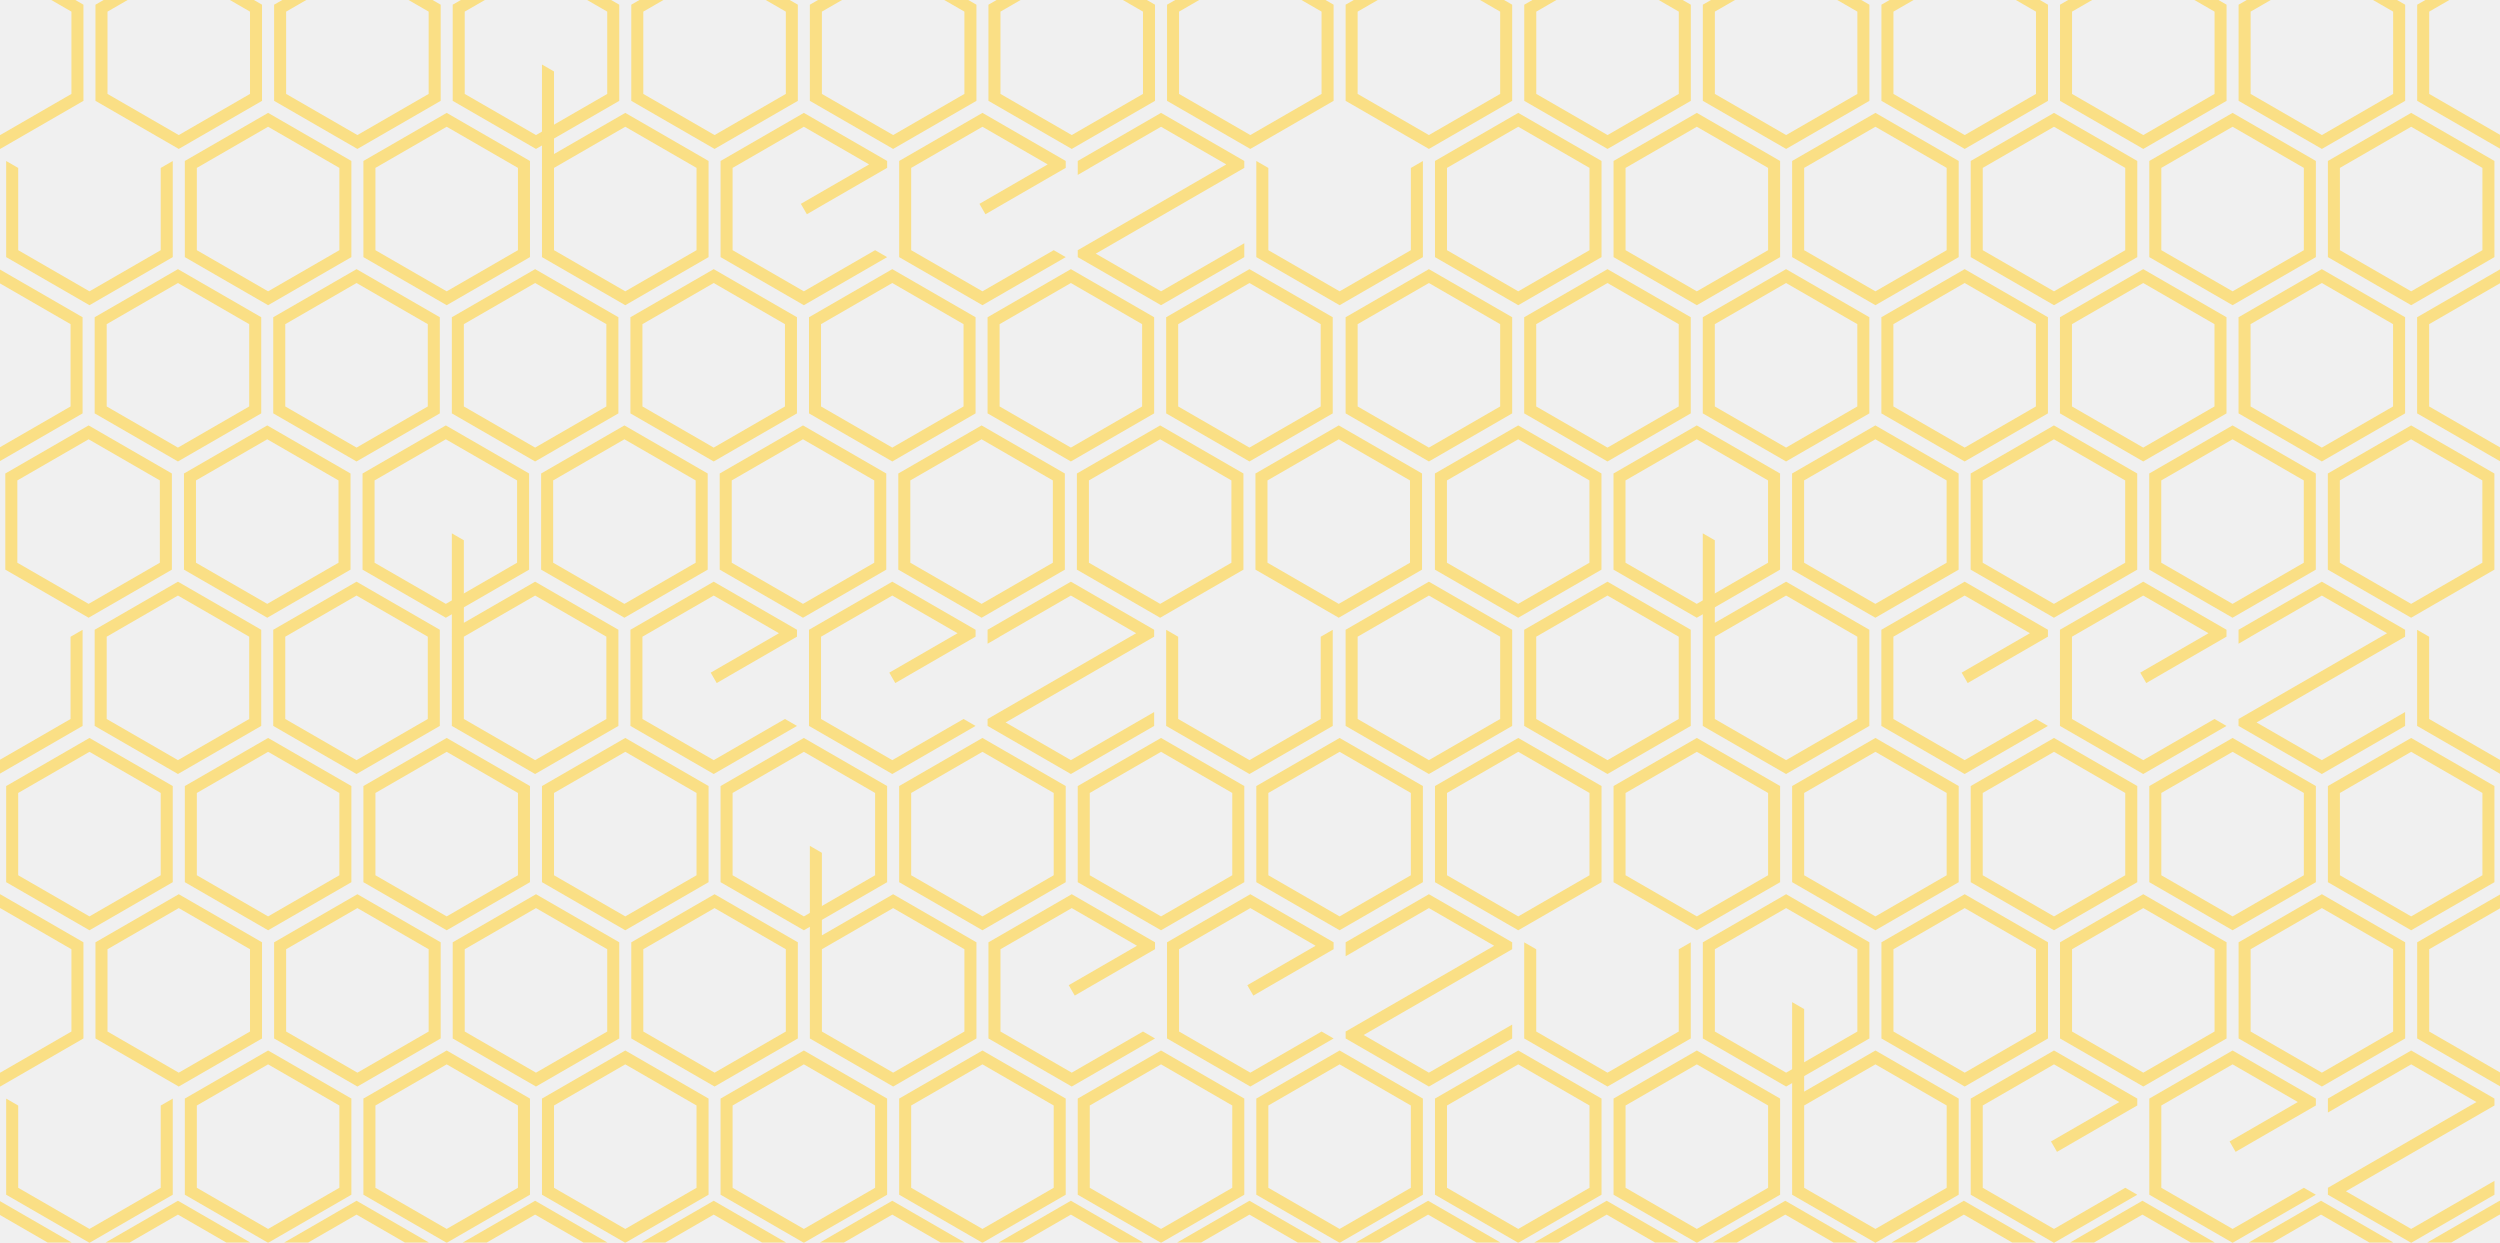
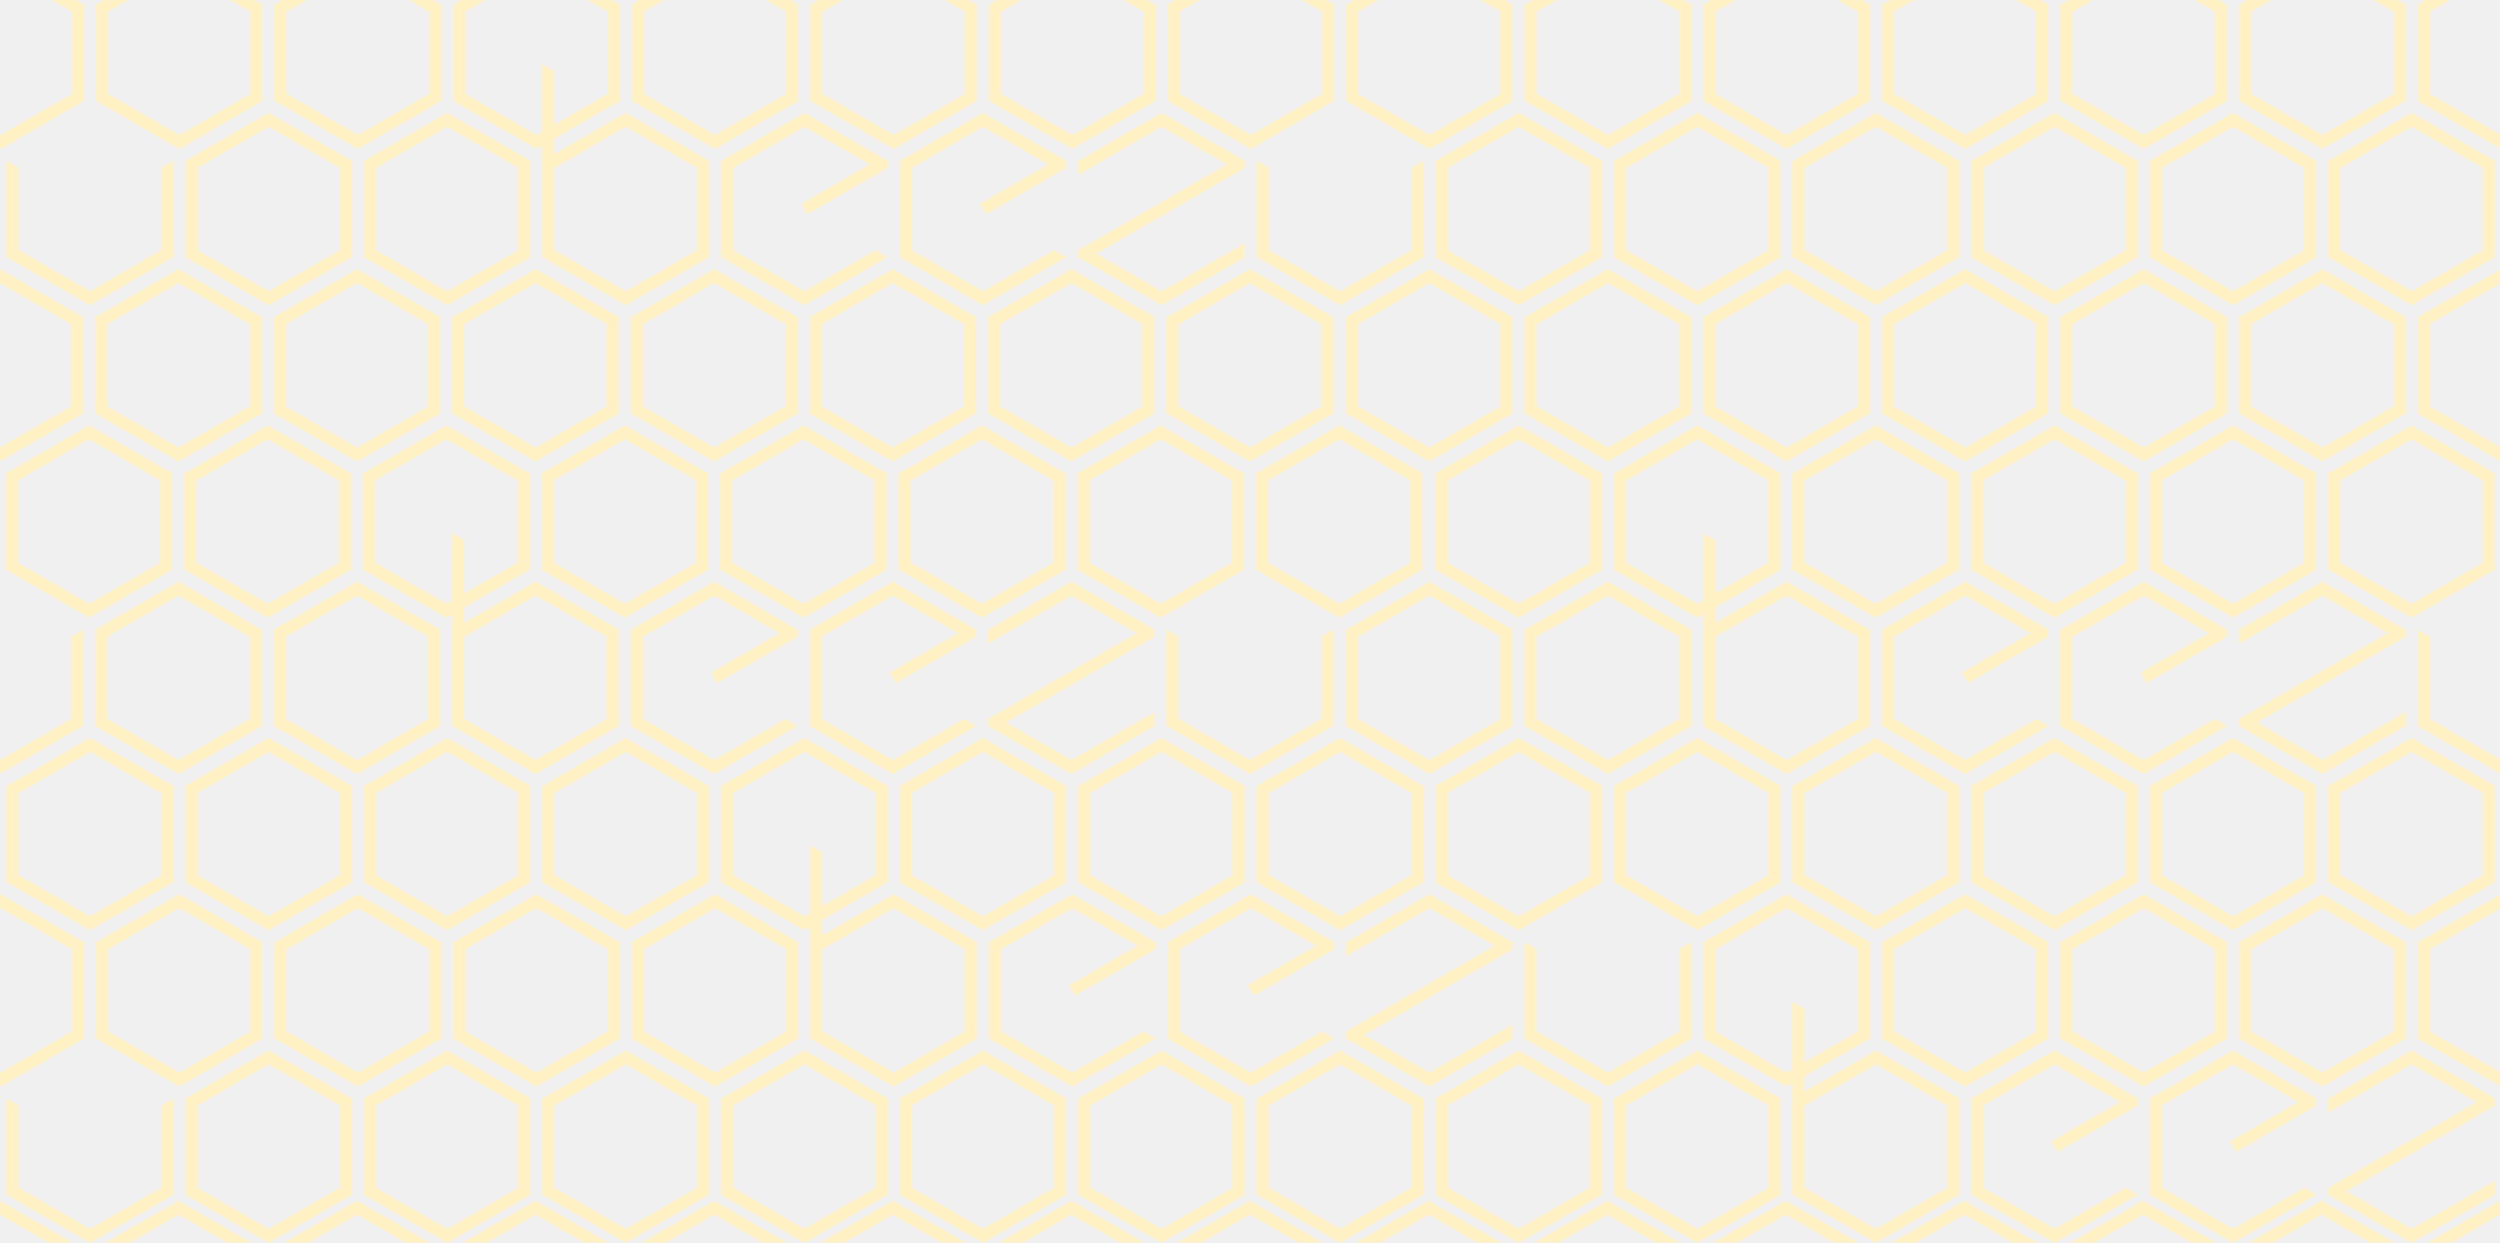
<svg xmlns="http://www.w3.org/2000/svg" width="1177" height="585" viewBox="0 0 1177 585" fill="none">
  <g clip-path="url(#clip0_542_8150)">
-     <path d="M708.724 589.58V631.587L672.345 652.59L635.966 631.587V589.58L672.345 568.576L708.724 589.58Z" stroke="#FADF85" stroke-width="5.659" />
-     <path d="M792.801 589.58V631.587L756.422 652.59L720.043 631.587V589.58L756.422 568.576L792.801 589.58Z" stroke="#FADF85" stroke-width="5.659" />
-     <path d="M876.878 589.58V631.587L840.499 652.59L804.12 631.587V589.58L840.499 568.576L876.878 589.58Z" stroke="#FADF85" stroke-width="5.659" />
-     <path d="M960.954 589.58V631.587L924.576 652.59L888.197 631.587V589.58L924.576 568.576L960.954 589.58Z" stroke="#FADF85" stroke-width="5.659" />
-     <path d="M1045.03 589.58V631.587L1008.65 652.59L972.274 631.587V589.58L1008.65 568.576L1045.03 589.58Z" stroke="#FADF85" stroke-width="5.659" />
-     <path d="M1129.11 589.58V631.587L1092.73 652.59L1056.35 631.587V589.58L1092.73 568.576L1129.11 589.58Z" stroke="#FADF85" stroke-width="5.659" />
-     <path d="M1213.19 589.58V631.587L1176.81 652.59L1140.43 631.587V589.58L1176.81 568.576L1213.19 589.58Z" stroke="#FADF85" stroke-width="5.659" />
-     <path d="M120.156 589.58V631.587L83.777 652.59L47.398 631.587V589.58L83.777 568.576L120.156 589.58Z" stroke="#FADF85" stroke-width="5.659" />
-     <path d="M204.233 589.58V631.587L167.854 652.59L131.475 631.587V589.58L167.854 568.576L204.233 589.58Z" stroke="#FADF85" stroke-width="5.659" />
-     <path d="M288.31 589.58V631.587L251.931 652.59L215.552 631.587V589.58L251.931 568.576L288.31 589.58Z" stroke="#FADF85" stroke-width="5.659" />
-     <path d="M372.387 589.58V631.587L336.008 652.59L299.629 631.587V589.58L336.008 568.576L372.387 589.58Z" stroke="#FADF85" stroke-width="5.659" />
-     <path d="M456.464 589.58V631.587L420.085 652.59L383.706 631.587V589.58L420.085 568.576L456.464 589.58Z" stroke="#FADF85" stroke-width="5.659" />
-     <path d="M540.541 589.58V631.587L504.162 652.59L467.783 631.587V589.58L504.162 568.576L540.541 589.58Z" stroke="#FADF85" stroke-width="5.659" />
-     <path d="M624.618 589.58V631.587L588.239 652.59L551.86 631.587V589.58L588.239 568.576L624.618 589.58Z" stroke="#FADF85" stroke-width="5.659" />
-     <path d="M36.05 589.58V631.587L-0.329 652.59L-36.708 631.587V589.58L-0.329 568.576L36.05 589.58Z" stroke="#FADF85" stroke-width="5.659" />
-     <path d="M751.168 371.696V413.703L714.79 434.707L678.411 413.703V371.696L714.79 350.693L751.168 371.696Z" stroke="#FADF85" stroke-width="5.659" />
-     <path d="M835.245 371.696V413.703L798.866 434.707L762.488 413.703V371.696L798.866 350.693L835.245 371.696Z" stroke="#FADF85" stroke-width="5.659" />
-     <path d="M919.322 371.696V413.703L882.943 434.707L846.565 413.703V371.696L882.943 350.693L919.322 371.696Z" stroke="#FADF85" stroke-width="5.659" />
-     <path d="M1003.4 371.696V413.703L967.02 434.707L930.641 413.703V371.696L967.02 350.693L1003.4 371.696Z" stroke="#FADF85" stroke-width="5.659" />
-     <path d="M1087.48 371.696V413.703L1051.1 434.707L1014.72 413.703V371.696L1051.1 350.693L1087.48 371.696Z" stroke="#FADF85" stroke-width="5.659" />
-     <path d="M1171.55 371.696V413.703L1135.17 434.707L1098.8 413.703V371.696L1135.17 350.693L1171.55 371.696Z" stroke="#FADF85" stroke-width="5.659" />
-     <path d="M877.285 445.267V487.274L840.906 508.278L804.528 487.274V445.267L840.906 424.263L877.285 445.267Z" stroke="#FADF85" stroke-width="5.659" />
-     <path d="M961.362 445.267V487.274L924.984 508.278L888.605 487.274V445.267L924.984 424.263L961.362 445.267Z" stroke="#FADF85" stroke-width="5.659" />
-     <path d="M1045.44 445.267V487.274L1009.06 508.278L972.682 487.274V445.267L1009.06 424.263L1045.44 445.267Z" stroke="#FADF85" stroke-width="5.659" />
-     <path d="M1129.52 445.267V487.274L1093.14 508.278L1056.76 487.274V445.267L1093.14 424.263L1129.52 445.267Z" stroke="#FADF85" stroke-width="5.659" />
-     <path d="M1213.59 445.267V487.274L1177.21 508.278L1140.84 487.274V445.267L1177.21 424.263L1213.59 445.267Z" stroke="#FADF85" stroke-width="5.659" />
-     <path d="M751.168 518.838V560.845L714.79 581.849L678.411 560.845V518.838L714.79 497.834L751.168 518.838Z" stroke="#FADF85" stroke-width="5.659" />
-     <path d="M835.245 518.838V560.845L798.866 581.849L762.488 560.845V518.838L798.866 497.834L835.245 518.838Z" stroke="#FADF85" stroke-width="5.659" />
-     <path fill-rule="evenodd" clip-rule="evenodd" d="M849.394 475.073V513.939L882.946 494.568L922.155 517.205V562.48L882.946 585.117L843.737 562.48L843.734 471.804L849.394 475.073ZM849.397 520.471V559.211L882.946 578.579L916.496 559.211V520.471L882.946 501.103L849.397 520.471Z" fill="#FADF85" />
-     <path d="M1006.23 517.205V520.452L974.125 538.991L974.131 539.002L968.438 542.293L965.609 537.391L997.743 518.835L967.023 501.103L933.474 520.471V559.211L967.023 578.579L1000.57 559.211L1006.23 562.48L967.023 585.117L927.814 562.48V517.205L967.023 494.568L1006.23 517.205Z" fill="#FADF85" />
-     <path d="M1090.31 517.205V520.452L1058.2 538.991L1058.21 539.002L1052.52 542.293L1049.69 537.391L1081.82 518.835L1051.1 501.103L1017.55 520.471V559.211L1051.1 578.579L1084.65 559.211L1090.31 562.48L1051.1 585.117L1011.89 562.48V517.205L1051.1 494.568L1090.31 517.205Z" fill="#FADF85" />
-     <path d="M1174.39 517.205V520.466L1104.45 560.844L1135.18 578.579L1174.39 555.942V562.48L1135.18 585.117L1095.97 562.48V559.216L1148.57 528.847L1148.57 528.839L1165.9 518.835L1135.18 501.103L1101.63 520.471V520.513L1095.97 523.779V517.205L1135.18 494.568L1174.39 517.205Z" fill="#FADF85" />
-     <path d="M162.601 371.696V413.703L126.222 434.707L89.843 413.703V371.696L126.222 350.693L162.601 371.696Z" stroke="#FADF85" stroke-width="5.659" />
-     <path d="M246.677 371.696V413.703L210.299 434.707L173.92 413.703V371.696L210.299 350.693L246.677 371.696Z" stroke="#FADF85" stroke-width="5.659" />
-     <path d="M330.755 371.696V413.703L294.376 434.707L257.997 413.703V371.696L294.376 350.693L330.755 371.696Z" stroke="#FADF85" stroke-width="5.659" />
-     <path d="M414.831 371.696V413.703L378.453 434.707L342.074 413.703V371.696L378.453 350.693L414.831 371.696Z" stroke="#FADF85" stroke-width="5.659" />
-     <path d="M498.908 371.696V413.703L462.53 434.707L426.151 413.703V371.696L462.53 350.693L498.908 371.696Z" stroke="#FADF85" stroke-width="5.659" />
-     <path d="M582.985 371.696V413.703L546.606 434.707L510.228 413.703V371.696L546.606 350.693L582.985 371.696Z" stroke="#FADF85" stroke-width="5.659" />
-     <path d="M667.062 371.696V413.703L630.683 434.707L594.305 413.703V371.696L630.683 350.693L667.062 371.696Z" stroke="#FADF85" stroke-width="5.659" />
-     <path d="M204.641 445.267V487.274L168.262 508.278L131.883 487.274V445.267L168.262 424.263L204.641 445.267Z" stroke="#FADF85" stroke-width="5.659" />
-     <path d="M288.718 445.267V487.274L252.339 508.278L215.96 487.274V445.267L252.339 424.263L288.718 445.267Z" stroke="#FADF85" stroke-width="5.659" />
-     <path d="M372.795 445.267V487.274L336.416 508.278L300.037 487.274V445.267L336.416 424.263L372.795 445.267Z" stroke="#FADF85" stroke-width="5.659" />
-     <path fill-rule="evenodd" clip-rule="evenodd" d="M386.943 401.502V440.368L420.495 420.997L459.704 443.634V488.909L420.495 511.546L381.286 488.909L381.284 398.233L386.943 401.502ZM386.946 446.9V485.64L420.495 505.008L454.045 485.64V446.9L420.495 427.532L386.946 446.9Z" fill="#FADF85" />
-     <path d="M543.782 443.634V446.881L511.674 465.42L511.68 465.431L505.987 468.722L503.158 463.82L535.293 445.264L504.573 427.532L471.023 446.9V485.64L504.573 505.008L538.119 485.64L543.782 488.909L504.573 511.546L465.364 488.909V443.634L504.573 420.997L543.782 443.634Z" fill="#FADF85" />
-     <path d="M627.859 443.634V446.881L595.751 465.42L595.757 465.431L590.065 468.722L587.235 463.82L619.37 445.264L588.65 427.532L555.1 446.9V485.64L588.65 505.008L622.197 485.64L627.859 488.909L588.65 511.546L549.441 488.909V443.634L588.65 420.997L627.859 443.634Z" fill="#FADF85" />
-     <path d="M711.936 443.634V446.895L642.004 487.273L672.727 505.008L711.936 482.371V488.909L672.727 511.546L633.518 488.909V485.645L686.121 455.276L686.115 455.268L703.447 445.264L672.727 427.532L639.177 446.9V446.942L633.518 450.208V443.634L672.727 420.997L711.936 443.634Z" fill="#FADF85" />
-     <path d="M796.013 488.909L756.804 511.546L717.595 488.909V443.653L723.255 446.922V485.64L756.804 505.008L790.354 485.64V446.917L796.013 443.648V488.909Z" fill="#FADF85" />
-     <path d="M162.601 518.838V560.845L126.222 581.849L89.843 560.845V518.838L126.222 497.834L162.601 518.838Z" stroke="#FADF85" stroke-width="5.659" />
-     <path d="M246.677 518.838V560.845L210.299 581.849L173.92 560.845V518.838L210.299 497.834L246.677 518.838Z" stroke="#FADF85" stroke-width="5.659" />
-     <path d="M330.755 518.838V560.845L294.376 581.849L257.997 560.845V518.838L294.376 497.834L330.755 518.838Z" stroke="#FADF85" stroke-width="5.659" />
-     <path d="M414.832 518.838V560.845L378.453 581.849L342.074 560.845V518.838L378.453 497.834L414.832 518.838Z" stroke="#FADF85" stroke-width="5.659" />
-     <path d="M498.908 518.838V560.845L462.53 581.849L426.151 560.845V518.838L462.53 497.834L498.908 518.838Z" stroke="#FADF85" stroke-width="5.659" />
-     <path d="M582.985 518.838V560.845L546.606 581.849L510.228 560.845V518.838L546.606 497.834L582.985 518.838Z" stroke="#FADF85" stroke-width="5.659" />
-     <path d="M667.062 518.838V560.845L630.683 581.849L594.305 560.845V518.838L630.683 497.834L667.062 518.838Z" stroke="#FADF85" stroke-width="5.659" />
-     <path d="M78.494 371.696V413.703L42.115 434.707L5.737 413.703V371.696L42.115 350.693L78.494 371.696Z" stroke="#FADF85" stroke-width="5.659" />
-     <path d="M36.458 445.267V487.274L0.079 508.278L-36.3 487.274V445.267L0.079 424.263L36.458 445.267Z" stroke="#FADF85" stroke-width="5.659" />
-     <path d="M120.535 445.267V487.274L84.156 508.278L47.777 487.274V445.267L84.156 424.263L120.535 445.267Z" stroke="#FADF85" stroke-width="5.659" />
-     <path d="M81.328 562.48L42.119 585.117L2.91 562.48V517.224L8.57 520.493V559.211L42.119 578.579L75.669 559.211V520.488L81.328 517.219V562.48Z" fill="#FADF85" />
-     <path d="M709.102 150.983V192.99L672.723 213.994L636.344 192.99V150.983L672.723 129.98L709.102 150.983Z" stroke="#FADF85" stroke-width="5.659" />
-     <path d="M793.179 150.983V192.99L756.8 213.994L720.421 192.99V150.983L756.8 129.98L793.179 150.983Z" stroke="#FADF85" stroke-width="5.659" />
-     <path d="M877.256 150.983V192.99L840.877 213.994L804.498 192.99V150.983L840.877 129.98L877.256 150.983Z" stroke="#FADF85" stroke-width="5.659" />
-     <path d="M961.333 150.983V192.99L924.954 213.994L888.575 192.99V150.983L924.954 129.98L961.333 150.983Z" stroke="#FADF85" stroke-width="5.659" />
-     <path d="M1045.41 150.983V192.99L1009.03 213.994L972.652 192.99V150.983L1009.03 129.98L1045.41 150.983Z" stroke="#FADF85" stroke-width="5.659" />
-     <path d="M1129.49 150.983V192.99L1093.11 213.994L1056.73 192.99V150.983L1093.11 129.98L1129.49 150.983Z" stroke="#FADF85" stroke-width="5.659" />
-     <path d="M1213.56 150.983V192.99L1177.19 213.994L1140.81 192.99V150.983L1177.19 129.98L1213.56 150.983Z" stroke="#FADF85" stroke-width="5.659" />
-     <path d="M751.142 224.554V266.561L714.763 287.565L678.384 266.561V224.554L714.763 203.551L751.142 224.554Z" stroke="#FADF85" stroke-width="5.659" />
-     <path d="M835.219 224.554V266.561L798.84 287.565L762.461 266.561V224.554L798.84 203.551L835.219 224.554Z" stroke="#FADF85" stroke-width="5.659" />
-     <path d="M919.296 224.554V266.561L882.917 287.565L846.538 266.561V224.554L882.917 203.551L919.296 224.554Z" stroke="#FADF85" stroke-width="5.659" />
-     <path d="M1003.37 224.554V266.561L966.994 287.565L930.615 266.561V224.554L966.994 203.551L1003.37 224.554Z" stroke="#FADF85" stroke-width="5.659" />
-     <path d="M1087.45 224.554V266.561L1051.07 287.565L1014.69 266.561V224.554L1051.07 203.551L1087.45 224.554Z" stroke="#FADF85" stroke-width="5.659" />
-     <path d="M1171.53 224.554V266.561L1135.15 287.565L1098.77 266.561V224.554L1135.15 203.551L1171.53 224.554Z" stroke="#FADF85" stroke-width="5.659" />
-     <path d="M709.102 298.125V340.132L672.723 361.136L636.344 340.132V298.125L672.723 277.122L709.102 298.125Z" stroke="#FADF85" stroke-width="5.659" />
-     <path d="M793.179 298.125V340.132L756.8 361.136L720.421 340.132V298.125L756.8 277.122L793.179 298.125Z" stroke="#FADF85" stroke-width="5.659" />
-     <path fill-rule="evenodd" clip-rule="evenodd" d="M807.328 254.36V293.226L840.88 273.855L880.089 296.492V341.767L840.88 364.404L801.671 341.767L801.668 251.091L807.328 254.36ZM807.33 299.758V338.498L840.88 357.866L874.43 338.498V299.758L840.88 280.39L807.33 299.758Z" fill="#FADF85" />
-     <path d="M964.166 296.492V299.739L932.059 318.278L932.064 318.289L926.372 321.58L923.542 316.678L955.677 298.123L924.957 280.39L891.407 299.758V338.498L924.957 357.866L958.504 338.498L964.166 341.767L924.957 364.404L885.748 341.767V296.492L924.957 273.855L964.166 296.492Z" fill="#FADF85" />
-     <path d="M1048.24 296.492V299.739L1016.14 318.278L1016.14 318.289L1010.45 321.58L1007.62 316.678L1039.75 298.123L1009.03 280.39L975.485 299.758V338.498L1009.03 357.866L1042.58 338.498L1048.24 341.767L1009.03 364.404L969.825 341.767V296.492L1009.03 273.855L1048.24 296.492Z" fill="#FADF85" />
-     <path d="M1132.32 296.492V299.753L1062.39 340.131L1093.11 357.866L1132.32 335.229V341.767L1093.11 364.404L1053.9 341.767V338.503L1106.51 308.134L1106.5 308.126L1123.83 298.123L1093.11 280.39L1059.56 299.758V299.8L1053.9 303.066V296.492L1093.11 273.855L1132.32 296.492Z" fill="#FADF85" />
-     <path d="M1216.4 341.767L1177.19 364.404L1137.98 341.767V296.511L1143.64 299.781V338.498L1177.19 357.866L1210.74 338.498V299.775L1216.4 296.506V341.767Z" fill="#FADF85" />
-     <path d="M120.156 150.983V192.99L83.777 213.994L47.398 192.99V150.983L83.777 129.98L120.156 150.983Z" stroke="#FADF85" stroke-width="5.659" />
-     <path d="M204.233 150.983V192.99L167.854 213.994L131.475 192.99V150.983L167.854 129.98L204.233 150.983Z" stroke="#FADF85" stroke-width="5.659" />
-     <path d="M288.31 150.983V192.99L251.931 213.994L215.552 192.99V150.983L251.931 129.98L288.31 150.983Z" stroke="#FADF85" stroke-width="5.659" />
-     <path d="M372.387 150.983V192.99L336.008 213.994L299.629 192.99V150.983L336.008 129.98L372.387 150.983Z" stroke="#FADF85" stroke-width="5.659" />
-     <path d="M456.464 150.983V192.99L420.085 213.994L383.706 192.99V150.983L420.085 129.98L456.464 150.983Z" stroke="#FADF85" stroke-width="5.659" />
-     <path d="M540.541 150.983V192.99L504.162 213.994L467.783 192.99V150.983L504.162 129.98L540.541 150.983Z" stroke="#FADF85" stroke-width="5.659" />
-     <path d="M624.618 150.983V192.99L588.239 213.994L551.86 192.99V150.983L588.239 129.98L624.618 150.983Z" stroke="#FADF85" stroke-width="5.659" />
-     <path d="M162.196 224.554V266.561L125.817 287.565L89.438 266.561V224.554L125.817 203.551L162.196 224.554Z" stroke="#FADF85" stroke-width="5.659" />
-     <path d="M246.273 224.554V266.561L209.894 287.565L173.515 266.561V224.554L209.894 203.551L246.273 224.554Z" stroke="#FADF85" stroke-width="5.659" />
-     <path d="M330.35 224.554V266.561L293.971 287.565L257.592 266.561V224.554L293.971 203.551L330.35 224.554Z" stroke="#FADF85" stroke-width="5.659" />
-     <path d="M414.427 224.554V266.561L378.048 287.565L341.669 266.561V224.554L378.048 203.551L414.427 224.554Z" stroke="#FADF85" stroke-width="5.659" />
-     <path d="M498.504 224.554V266.561L462.125 287.565L425.746 266.561V224.554L462.125 203.551L498.504 224.554Z" stroke="#FADF85" stroke-width="5.659" />
-     <path d="M582.581 224.554V266.561L546.202 287.565L509.823 266.561V224.554L546.202 203.551L582.581 224.554Z" stroke="#FADF85" stroke-width="5.659" />
-     <path d="M666.658 224.554V266.561L630.279 287.565L593.9 266.561V224.554L630.279 203.551L666.658 224.554Z" stroke="#FADF85" stroke-width="5.659" />
-     <path d="M120.156 298.125V340.132L83.777 361.136L47.398 340.132V298.125L83.777 277.122L120.156 298.125Z" stroke="#FADF85" stroke-width="5.659" />
-     <path d="M204.233 298.125V340.132L167.854 361.136L131.475 340.132V298.125L167.854 277.122L204.233 298.125Z" stroke="#FADF85" stroke-width="5.659" />
-     <path fill-rule="evenodd" clip-rule="evenodd" d="M218.381 254.36V293.226L251.933 273.855L291.142 296.492V341.767L251.933 364.404L212.725 341.767L212.722 251.091L218.381 254.36ZM218.384 299.758V338.498L251.933 357.866L285.483 338.498V299.758L251.933 280.39L218.384 299.758Z" fill="#FADF85" />
-     <path d="M375.22 296.492V299.739L343.112 318.278L343.118 318.289L337.426 321.58L334.596 316.678L366.731 298.123L336.011 280.39L302.461 299.758V338.498L336.011 357.866L369.558 338.498L375.22 341.767L336.011 364.404L296.802 341.767V296.492L336.011 273.855L375.22 296.492Z" fill="#FADF85" />
-     <path d="M459.297 296.492V299.739L427.19 318.278L427.195 318.289L421.503 321.58L418.673 316.678L450.808 298.123L420.088 280.39L386.538 299.758V338.498L420.088 357.866L453.635 338.498L459.297 341.767L420.088 364.404L380.879 341.767V296.492L420.088 273.855L459.297 296.492Z" fill="#FADF85" />
-     <path d="M543.374 296.492V299.753L473.442 340.131L504.165 357.866L543.374 335.229V341.767L504.165 364.404L464.956 341.767V338.503L517.559 308.134L517.553 308.126L534.885 298.123L504.165 280.39L470.615 299.758V299.8L464.956 303.066V296.492L504.165 273.855L543.374 296.492Z" fill="#FADF85" />
-     <path d="M627.451 341.767L588.242 364.404L549.033 341.767V296.511L554.693 299.781V338.498L588.242 357.866L621.792 338.498V299.775L627.451 296.506V341.767Z" fill="#FADF85" />
-     <path d="M36.05 150.983V192.99L-0.329 213.994L-36.708 192.99V150.983L-0.329 129.98L36.05 150.983Z" stroke="#FADF85" stroke-width="5.659" />
-     <path d="M78.09 224.554V266.561L41.711 287.565L5.332 266.561V224.554L41.711 203.551L78.09 224.554Z" stroke="#FADF85" stroke-width="5.659" />
-     <path d="M38.883 341.767L-0.326 364.404L-39.535 341.767V296.511L-33.875 299.781V338.498L-0.326 357.866L33.224 338.498V299.775L38.883 296.506V341.767Z" fill="#FADF85" />
-     <path d="M793.208 3.841V45.848L756.83 66.852L720.451 45.848V3.841L756.83 -17.162L793.208 3.841Z" stroke="#FADF85" stroke-width="5.659" />
-     <path d="M877.285 3.841V45.848L840.906 66.852L804.528 45.848V3.841L840.906 -17.162L877.285 3.841Z" stroke="#FADF85" stroke-width="5.659" />
-     <path d="M961.362 3.841V45.848L924.984 66.852L888.605 45.848V3.841L924.984 -17.162L961.362 3.841Z" stroke="#FADF85" stroke-width="5.659" />
-     <path d="M1045.44 3.841V45.848L1009.06 66.852L972.682 45.848V3.841L1009.06 -17.162L1045.44 3.841Z" stroke="#FADF85" stroke-width="5.659" />
-     <path d="M1129.52 3.841V45.848L1093.14 66.852L1056.76 45.848V3.841L1093.14 -17.162L1129.52 3.841Z" stroke="#FADF85" stroke-width="5.659" />
-     <path d="M1213.59 3.841V45.848L1177.21 66.852L1140.84 45.848V3.841L1177.21 -17.162L1213.59 3.841Z" stroke="#FADF85" stroke-width="5.659" />
-     <path d="M751.168 77.412V119.419L714.79 140.423L678.411 119.419V77.412L714.79 56.409L751.168 77.412Z" stroke="#FADF85" stroke-width="5.659" />
-     <path d="M835.245 77.412V119.419L798.866 140.423L762.488 119.419V77.412L798.866 56.409L835.245 77.412Z" stroke="#FADF85" stroke-width="5.659" />
-     <path d="M919.322 77.412V119.419L882.943 140.423L846.565 119.419V77.412L882.943 56.409L919.322 77.412Z" stroke="#FADF85" stroke-width="5.659" />
-     <path d="M1003.4 77.412V119.419L967.021 140.423L930.642 119.419V77.412L967.021 56.409L1003.4 77.412Z" stroke="#FADF85" stroke-width="5.659" />
-     <path d="M1087.48 77.412V119.419L1051.1 140.423L1014.72 119.419V77.412L1051.1 56.409L1087.48 77.412Z" stroke="#FADF85" stroke-width="5.659" />
-     <path d="M1171.55 77.412V119.419L1135.17 140.423L1098.8 119.419V77.412L1135.17 56.409L1171.55 77.412Z" stroke="#FADF85" stroke-width="5.659" />
-     <path d="M204.641 3.841V45.848L168.262 66.852L131.883 45.848V3.841L168.262 -17.162L204.641 3.841Z" stroke="#FADF85" stroke-width="5.659" />
-     <path d="M288.718 3.841V45.848L252.339 66.852L215.96 45.848V3.841L252.339 -17.162L288.718 3.841Z" stroke="#FADF85" stroke-width="5.659" />
-     <path d="M372.795 3.841V45.848L336.416 66.852L300.037 45.848V3.841L336.416 -17.162L372.795 3.841Z" stroke="#FADF85" stroke-width="5.659" />
-     <path d="M456.871 3.841V45.848L420.493 66.852L384.114 45.848V3.841L420.493 -17.162L456.871 3.841Z" stroke="#FADF85" stroke-width="5.659" />
-     <path d="M540.948 3.841V45.848L504.57 66.852L468.191 45.848V3.841L504.57 -17.162L540.948 3.841Z" stroke="#FADF85" stroke-width="5.659" />
-     <path d="M625.025 3.841V45.848L588.646 66.852L552.268 45.848V3.841L588.646 -17.162L625.025 3.841Z" stroke="#FADF85" stroke-width="5.659" />
-     <path d="M709.102 3.841V45.848L672.724 66.852L636.345 45.848V3.841L672.724 -17.162L709.102 3.841Z" stroke="#FADF85" stroke-width="5.659" />
-     <path d="M162.601 77.412V119.419L126.222 140.423L89.843 119.419V77.412L126.222 56.409L162.601 77.412Z" stroke="#FADF85" stroke-width="5.659" />
-     <path d="M246.677 77.412V119.419L210.299 140.423L173.92 119.419V77.412L210.299 56.409L246.677 77.412Z" stroke="#FADF85" stroke-width="5.659" />
-     <path fill-rule="evenodd" clip-rule="evenodd" d="M260.826 33.647V72.513L294.378 53.142L333.587 75.779V121.054L294.378 143.691L255.169 121.054L255.167 30.378L260.826 33.647ZM260.829 79.045V117.785L294.378 137.153L327.928 117.785V79.045L294.378 59.677L260.829 79.045Z" fill="#FADF85" />
-     <path d="M417.664 75.779V79.026L385.557 97.565L385.563 97.576L379.87 100.867L377.041 95.965L409.175 77.41L378.456 59.677L344.906 79.046V117.785L378.456 137.153L412.002 117.785L417.664 121.054L378.456 143.691L339.247 121.054V75.779L378.456 53.142L417.664 75.779Z" fill="#FADF85" />
-     <path d="M501.742 75.779V79.026L469.634 97.565L469.64 97.576L463.947 100.867L461.118 95.965L493.253 77.41L462.533 59.677L428.983 79.046V117.785L462.533 137.153L496.08 117.785L501.742 121.054L462.533 143.691L423.324 121.054V75.779L462.533 53.142L501.742 75.779Z" fill="#FADF85" />
-     <path d="M585.819 75.779V79.04L515.887 119.418L546.61 137.153L585.819 114.516V121.054L546.61 143.691L507.401 121.054V117.79L560.004 87.421L559.998 87.413L577.33 77.41L546.61 59.677L513.06 79.046V79.087L507.401 82.353V75.779L546.61 53.142L585.819 75.779Z" fill="#FADF85" />
-     <path d="M669.896 121.054L630.687 143.691L591.478 121.054V75.799L597.137 79.068V117.785L630.687 137.153L664.237 117.785V79.062L669.896 75.793V121.054Z" fill="#FADF85" />
-     <path d="M36.458 3.841V45.848L0.079 66.852L-36.3 45.848V3.841L0.079 -17.162L36.458 3.841Z" stroke="#FADF85" stroke-width="5.659" />
-     <path d="M120.535 3.841V45.848L84.156 66.852L47.777 45.848V3.841L84.156 -17.162L120.535 3.841Z" stroke="#FADF85" stroke-width="5.659" />
-     <path d="M81.328 121.054L42.119 143.691L2.91 121.054V75.799L8.57 79.068V117.785L42.119 137.153L75.669 117.785V79.062L81.328 75.793V121.054Z" fill="#FADF85" />
+     <path d="M708.724 589.58V631.587L672.345 652.59L635.966 631.587V589.58L672.345 568.576L708.724 589.58Z" stroke="#FFF1C3" stroke-width="5.659" />
+     <path d="M792.801 589.58V631.587L756.422 652.59L720.043 631.587V589.58L756.422 568.576L792.801 589.58Z" stroke="#FFF1C3" stroke-width="5.659" />
+     <path d="M876.878 589.58V631.587L840.499 652.59L804.12 631.587V589.58L840.499 568.576L876.878 589.58Z" stroke="#FFF1C3" stroke-width="5.659" />
+     <path d="M960.954 589.58V631.587L924.576 652.59L888.197 631.587V589.58L924.576 568.576L960.954 589.58Z" stroke="#FFF1C3" stroke-width="5.659" />
+     <path d="M1045.03 589.58V631.587L1008.65 652.59L972.274 631.587V589.58L1008.65 568.576L1045.03 589.58Z" stroke="#FFF1C3" stroke-width="5.659" />
+     <path d="M1129.11 589.58V631.587L1092.73 652.59L1056.35 631.587V589.58L1092.73 568.576L1129.11 589.58Z" stroke="#FFF1C3" stroke-width="5.659" />
+     <path d="M1213.19 589.58V631.587L1176.81 652.59L1140.43 631.587V589.58L1176.81 568.576L1213.19 589.58Z" stroke="#FFF1C3" stroke-width="5.659" />
+     <path d="M120.156 589.58V631.587L83.777 652.59L47.398 631.587V589.58L83.777 568.576L120.156 589.58Z" stroke="#FFF1C3" stroke-width="5.659" />
+     <path d="M204.233 589.58V631.587L167.854 652.59L131.475 631.587V589.58L167.854 568.576L204.233 589.58Z" stroke="#FFF1C3" stroke-width="5.659" />
+     <path d="M288.31 589.58V631.587L251.931 652.59L215.552 631.587V589.58L251.931 568.576L288.31 589.58Z" stroke="#FFF1C3" stroke-width="5.659" />
+     <path d="M372.387 589.58V631.587L336.008 652.59L299.629 631.587V589.58L336.008 568.576L372.387 589.58Z" stroke="#FFF1C3" stroke-width="5.659" />
+     <path d="M456.464 589.58V631.587L420.085 652.59L383.706 631.587V589.58L420.085 568.576L456.464 589.58Z" stroke="#FFF1C3" stroke-width="5.659" />
+     <path d="M540.541 589.58V631.587L504.162 652.59L467.783 631.587V589.58L504.162 568.576L540.541 589.58Z" stroke="#FFF1C3" stroke-width="5.659" />
+     <path d="M624.618 589.58V631.587L588.239 652.59L551.86 631.587V589.58L588.239 568.576L624.618 589.58Z" stroke="#FFF1C3" stroke-width="5.659" />
+     <path d="M36.05 589.58V631.587L-0.329 652.59L-36.708 631.587V589.58L-0.329 568.576L36.05 589.58Z" stroke="#FFF1C3" stroke-width="5.659" />
+     <path d="M751.168 371.696V413.703L714.79 434.707L678.411 413.703V371.696L714.79 350.693L751.168 371.696Z" stroke="#FFF1C3" stroke-width="5.659" />
+     <path d="M835.245 371.696V413.703L798.866 434.707L762.488 413.703V371.696L798.866 350.693L835.245 371.696Z" stroke="#FFF1C3" stroke-width="5.659" />
+     <path d="M919.322 371.696V413.703L882.943 434.707L846.565 413.703V371.696L882.943 350.693L919.322 371.696Z" stroke="#FFF1C3" stroke-width="5.659" />
+     <path d="M1003.4 371.696V413.703L967.02 434.707L930.641 413.703V371.696L967.02 350.693L1003.4 371.696Z" stroke="#FFF1C3" stroke-width="5.659" />
+     <path d="M1087.48 371.696V413.703L1051.1 434.707L1014.72 413.703V371.696L1051.1 350.693L1087.48 371.696Z" stroke="#FFF1C3" stroke-width="5.659" />
+     <path d="M1171.55 371.696V413.703L1135.17 434.707L1098.8 413.703V371.696L1135.17 350.693L1171.55 371.696Z" stroke="#FFF1C3" stroke-width="5.659" />
+     <path d="M877.285 445.267V487.274L840.906 508.278L804.528 487.274V445.267L840.906 424.263L877.285 445.267Z" stroke="#FFF1C3" stroke-width="5.659" />
+     <path d="M961.362 445.267V487.274L924.984 508.278L888.605 487.274V445.267L924.984 424.263L961.362 445.267Z" stroke="#FFF1C3" stroke-width="5.659" />
+     <path d="M1045.44 445.267V487.274L1009.06 508.278L972.682 487.274V445.267L1009.06 424.263L1045.44 445.267Z" stroke="#FFF1C3" stroke-width="5.659" />
+     <path d="M1129.52 445.267V487.274L1093.14 508.278L1056.76 487.274V445.267L1093.14 424.263L1129.52 445.267Z" stroke="#FFF1C3" stroke-width="5.659" />
+     <path d="M1213.59 445.267V487.274L1177.21 508.278L1140.84 487.274V445.267L1177.21 424.263L1213.59 445.267Z" stroke="#FFF1C3" stroke-width="5.659" />
+     <path d="M751.168 518.838V560.845L714.79 581.849L678.411 560.845V518.838L714.79 497.834L751.168 518.838Z" stroke="#FFF1C3" stroke-width="5.659" />
+     <path d="M835.245 518.838V560.845L798.866 581.849L762.488 560.845V518.838L798.866 497.834L835.245 518.838Z" stroke="#FFF1C3" stroke-width="5.659" />
+     <path fill-rule="evenodd" clip-rule="evenodd" d="M849.394 475.073V513.939L882.946 494.568L922.155 517.205V562.48L882.946 585.117L843.737 562.48L843.734 471.804L849.394 475.073ZM849.397 520.471V559.211L882.946 578.579L916.496 559.211V520.471L882.946 501.103L849.397 520.471Z" fill="#FFF1C3" />
+     <path d="M1006.23 517.205V520.452L974.125 538.991L974.131 539.002L968.438 542.293L965.609 537.391L997.743 518.835L967.023 501.103L933.474 520.471V559.211L967.023 578.579L1000.57 559.211L1006.23 562.48L967.023 585.117L927.814 562.48V517.205L967.023 494.568L1006.23 517.205Z" fill="#FFF1C3" />
+     <path d="M1090.31 517.205V520.452L1058.2 538.991L1058.21 539.002L1052.52 542.293L1049.69 537.391L1081.82 518.835L1051.1 501.103L1017.55 520.471V559.211L1051.1 578.579L1084.65 559.211L1090.31 562.48L1051.1 585.117L1011.89 562.48V517.205L1051.1 494.568L1090.31 517.205Z" fill="#FFF1C3" />
+     <path d="M1174.39 517.205V520.466L1104.45 560.844L1135.18 578.579L1174.39 555.942V562.48L1135.18 585.117L1095.97 562.48V559.216L1148.57 528.847L1148.57 528.839L1165.9 518.835L1135.18 501.103L1101.63 520.471V520.513L1095.97 523.779V517.205L1135.18 494.568L1174.39 517.205Z" fill="#FFF1C3" />
+     <path d="M162.601 371.696V413.703L126.222 434.707L89.843 413.703V371.696L126.222 350.693L162.601 371.696Z" stroke="#FFF1C3" stroke-width="5.659" />
+     <path d="M246.677 371.696V413.703L210.299 434.707L173.92 413.703V371.696L210.299 350.693L246.677 371.696Z" stroke="#FFF1C3" stroke-width="5.659" />
+     <path d="M330.755 371.696V413.703L294.376 434.707L257.997 413.703V371.696L294.376 350.693L330.755 371.696Z" stroke="#FFF1C3" stroke-width="5.659" />
+     <path d="M414.831 371.696V413.703L378.453 434.707L342.074 413.703V371.696L378.453 350.693L414.831 371.696Z" stroke="#FFF1C3" stroke-width="5.659" />
+     <path d="M498.908 371.696V413.703L462.53 434.707L426.151 413.703V371.696L462.53 350.693L498.908 371.696Z" stroke="#FFF1C3" stroke-width="5.659" />
+     <path d="M582.985 371.696V413.703L546.606 434.707L510.228 413.703V371.696L546.606 350.693L582.985 371.696Z" stroke="#FFF1C3" stroke-width="5.659" />
+     <path d="M667.062 371.696V413.703L630.683 434.707L594.305 413.703V371.696L630.683 350.693L667.062 371.696Z" stroke="#FFF1C3" stroke-width="5.659" />
+     <path d="M204.641 445.267V487.274L168.262 508.278L131.883 487.274V445.267L168.262 424.263L204.641 445.267Z" stroke="#FFF1C3" stroke-width="5.659" />
+     <path d="M288.718 445.267V487.274L252.339 508.278L215.96 487.274V445.267L252.339 424.263L288.718 445.267Z" stroke="#FFF1C3" stroke-width="5.659" />
+     <path d="M372.795 445.267V487.274L336.416 508.278L300.037 487.274V445.267L336.416 424.263L372.795 445.267Z" stroke="#FFF1C3" stroke-width="5.659" />
+     <path fill-rule="evenodd" clip-rule="evenodd" d="M386.943 401.502V440.368L420.495 420.997L459.704 443.634V488.909L420.495 511.546L381.286 488.909L381.284 398.233L386.943 401.502ZM386.946 446.9V485.64L420.495 505.008L454.045 485.64V446.9L420.495 427.532L386.946 446.9Z" fill="#FFF1C3" />
+     <path d="M543.782 443.634V446.881L511.674 465.42L511.68 465.431L505.987 468.722L503.158 463.82L535.293 445.264L504.573 427.532L471.023 446.9V485.64L504.573 505.008L538.119 485.64L543.782 488.909L504.573 511.546L465.364 488.909V443.634L504.573 420.997L543.782 443.634Z" fill="#FFF1C3" />
+     <path d="M627.859 443.634V446.881L595.751 465.42L595.757 465.431L590.065 468.722L587.235 463.82L619.37 445.264L588.65 427.532L555.1 446.9V485.64L588.65 505.008L622.197 485.64L627.859 488.909L588.65 511.546L549.441 488.909V443.634L588.65 420.997L627.859 443.634Z" fill="#FFF1C3" />
+     <path d="M711.936 443.634V446.895L642.004 487.273L672.727 505.008L711.936 482.371V488.909L672.727 511.546L633.518 488.909V485.645L686.121 455.276L686.115 455.268L703.447 445.264L672.727 427.532L639.177 446.9V446.942L633.518 450.208V443.634L672.727 420.997L711.936 443.634Z" fill="#FFF1C3" />
+     <path d="M796.013 488.909L756.804 511.546L717.595 488.909V443.653L723.255 446.922V485.64L756.804 505.008L790.354 485.64V446.917L796.013 443.648V488.909Z" fill="#FFF1C3" />
+     <path d="M162.601 518.838V560.845L126.222 581.849L89.843 560.845V518.838L126.222 497.834L162.601 518.838Z" stroke="#FFF1C3" stroke-width="5.659" />
+     <path d="M246.677 518.838V560.845L210.299 581.849L173.92 560.845V518.838L210.299 497.834L246.677 518.838Z" stroke="#FFF1C3" stroke-width="5.659" />
+     <path d="M330.755 518.838V560.845L294.376 581.849L257.997 560.845V518.838L294.376 497.834L330.755 518.838Z" stroke="#FFF1C3" stroke-width="5.659" />
+     <path d="M414.832 518.838V560.845L378.453 581.849L342.074 560.845V518.838L378.453 497.834L414.832 518.838Z" stroke="#FFF1C3" stroke-width="5.659" />
+     <path d="M498.908 518.838V560.845L462.53 581.849L426.151 560.845V518.838L462.53 497.834L498.908 518.838Z" stroke="#FFF1C3" stroke-width="5.659" />
+     <path d="M582.985 518.838V560.845L546.606 581.849L510.228 560.845V518.838L546.606 497.834L582.985 518.838Z" stroke="#FFF1C3" stroke-width="5.659" />
+     <path d="M667.062 518.838V560.845L630.683 581.849L594.305 560.845V518.838L630.683 497.834L667.062 518.838Z" stroke="#FFF1C3" stroke-width="5.659" />
+     <path d="M78.494 371.696V413.703L42.115 434.707L5.737 413.703V371.696L42.115 350.693L78.494 371.696Z" stroke="#FFF1C3" stroke-width="5.659" />
+     <path d="M36.458 445.267V487.274L0.079 508.278L-36.3 487.274V445.267L0.079 424.263L36.458 445.267Z" stroke="#FFF1C3" stroke-width="5.659" />
+     <path d="M120.535 445.267V487.274L84.156 508.278L47.777 487.274V445.267L84.156 424.263L120.535 445.267Z" stroke="#FFF1C3" stroke-width="5.659" />
+     <path d="M81.328 562.48L42.119 585.117L2.91 562.48V517.224L8.57 520.493V559.211L42.119 578.579L75.669 559.211V520.488L81.328 517.219V562.48Z" fill="#FFF1C3" />
+     <path d="M709.102 150.983V192.99L672.723 213.994L636.344 192.99V150.983L672.723 129.98L709.102 150.983Z" stroke="#FFF1C3" stroke-width="5.659" />
+     <path d="M793.179 150.983V192.99L756.8 213.994L720.421 192.99V150.983L756.8 129.98L793.179 150.983Z" stroke="#FFF1C3" stroke-width="5.659" />
+     <path d="M877.256 150.983V192.99L840.877 213.994L804.498 192.99V150.983L840.877 129.98L877.256 150.983Z" stroke="#FFF1C3" stroke-width="5.659" />
+     <path d="M961.333 150.983V192.99L924.954 213.994L888.575 192.99V150.983L924.954 129.98L961.333 150.983Z" stroke="#FFF1C3" stroke-width="5.659" />
+     <path d="M1045.41 150.983V192.99L1009.03 213.994L972.652 192.99V150.983L1009.03 129.98L1045.41 150.983Z" stroke="#FFF1C3" stroke-width="5.659" />
+     <path d="M1129.49 150.983V192.99L1093.11 213.994L1056.73 192.99V150.983L1093.11 129.98L1129.49 150.983Z" stroke="#FFF1C3" stroke-width="5.659" />
+     <path d="M1213.56 150.983V192.99L1177.19 213.994L1140.81 192.99V150.983L1177.19 129.98L1213.56 150.983Z" stroke="#FFF1C3" stroke-width="5.659" />
+     <path d="M751.142 224.554V266.561L714.763 287.565L678.384 266.561V224.554L714.763 203.551L751.142 224.554Z" stroke="#FFF1C3" stroke-width="5.659" />
+     <path d="M835.219 224.554V266.561L798.84 287.565L762.461 266.561V224.554L798.84 203.551L835.219 224.554Z" stroke="#FFF1C3" stroke-width="5.659" />
+     <path d="M919.296 224.554V266.561L882.917 287.565L846.538 266.561V224.554L882.917 203.551L919.296 224.554Z" stroke="#FFF1C3" stroke-width="5.659" />
+     <path d="M1003.37 224.554V266.561L966.994 287.565L930.615 266.561V224.554L966.994 203.551L1003.37 224.554Z" stroke="#FFF1C3" stroke-width="5.659" />
+     <path d="M1087.45 224.554V266.561L1051.07 287.565L1014.69 266.561V224.554L1051.07 203.551L1087.45 224.554Z" stroke="#FFF1C3" stroke-width="5.659" />
+     <path d="M1171.53 224.554V266.561L1135.15 287.565L1098.77 266.561V224.554L1135.15 203.551L1171.53 224.554Z" stroke="#FFF1C3" stroke-width="5.659" />
+     <path d="M709.102 298.125V340.132L672.723 361.136L636.344 340.132V298.125L672.723 277.122L709.102 298.125Z" stroke="#FFF1C3" stroke-width="5.659" />
+     <path d="M793.179 298.125V340.132L756.8 361.136L720.421 340.132V298.125L756.8 277.122L793.179 298.125Z" stroke="#FFF1C3" stroke-width="5.659" />
+     <path fill-rule="evenodd" clip-rule="evenodd" d="M807.328 254.36V293.226L840.88 273.855L880.089 296.492V341.767L840.88 364.404L801.671 341.767L801.668 251.091L807.328 254.36ZM807.33 299.758V338.498L840.88 357.866L874.43 338.498V299.758L840.88 280.39L807.33 299.758Z" fill="#FFF1C3" />
+     <path d="M964.166 296.492V299.739L932.059 318.278L932.064 318.289L926.372 321.58L923.542 316.678L955.677 298.123L924.957 280.39L891.407 299.758V338.498L924.957 357.866L958.504 338.498L964.166 341.767L924.957 364.404L885.748 341.767V296.492L924.957 273.855L964.166 296.492Z" fill="#FFF1C3" />
+     <path d="M1048.24 296.492V299.739L1016.14 318.278L1016.14 318.289L1010.45 321.58L1007.62 316.678L1039.75 298.123L1009.03 280.39L975.485 299.758V338.498L1009.03 357.866L1042.58 338.498L1048.24 341.767L1009.03 364.404L969.825 341.767V296.492L1009.03 273.855L1048.24 296.492Z" fill="#FFF1C3" />
+     <path d="M1132.32 296.492V299.753L1062.39 340.131L1093.11 357.866L1132.32 335.229V341.767L1093.11 364.404L1053.9 341.767V338.503L1106.51 308.134L1106.5 308.126L1123.83 298.123L1093.11 280.39L1059.56 299.758V299.8L1053.9 303.066V296.492L1093.11 273.855L1132.32 296.492Z" fill="#FFF1C3" />
+     <path d="M1216.4 341.767L1177.19 364.404L1137.98 341.767V296.511L1143.64 299.781V338.498L1177.19 357.866L1210.74 338.498V299.775L1216.4 296.506V341.767Z" fill="#FFF1C3" />
+     <path d="M120.156 150.983V192.99L83.777 213.994L47.398 192.99V150.983L83.777 129.98L120.156 150.983Z" stroke="#FFF1C3" stroke-width="5.659" />
+     <path d="M204.233 150.983V192.99L167.854 213.994L131.475 192.99V150.983L167.854 129.98L204.233 150.983Z" stroke="#FFF1C3" stroke-width="5.659" />
+     <path d="M288.31 150.983V192.99L251.931 213.994L215.552 192.99V150.983L251.931 129.98L288.31 150.983Z" stroke="#FFF1C3" stroke-width="5.659" />
+     <path d="M372.387 150.983V192.99L336.008 213.994L299.629 192.99V150.983L336.008 129.98L372.387 150.983Z" stroke="#FFF1C3" stroke-width="5.659" />
+     <path d="M456.464 150.983V192.99L420.085 213.994L383.706 192.99V150.983L420.085 129.98L456.464 150.983Z" stroke="#FFF1C3" stroke-width="5.659" />
+     <path d="M540.541 150.983V192.99L504.162 213.994L467.783 192.99V150.983L504.162 129.98L540.541 150.983Z" stroke="#FFF1C3" stroke-width="5.659" />
+     <path d="M624.618 150.983V192.99L588.239 213.994L551.86 192.99V150.983L588.239 129.98L624.618 150.983Z" stroke="#FFF1C3" stroke-width="5.659" />
+     <path d="M162.196 224.554V266.561L125.817 287.565L89.438 266.561V224.554L125.817 203.551L162.196 224.554Z" stroke="#FFF1C3" stroke-width="5.659" />
+     <path d="M246.273 224.554V266.561L209.894 287.565L173.515 266.561V224.554L209.894 203.551L246.273 224.554Z" stroke="#FFF1C3" stroke-width="5.659" />
+     <path d="M330.35 224.554V266.561L293.971 287.565L257.592 266.561V224.554L293.971 203.551L330.35 224.554Z" stroke="#FFF1C3" stroke-width="5.659" />
+     <path d="M414.427 224.554V266.561L378.048 287.565L341.669 266.561V224.554L378.048 203.551L414.427 224.554Z" stroke="#FFF1C3" stroke-width="5.659" />
+     <path d="M498.504 224.554V266.561L462.125 287.565L425.746 266.561V224.554L462.125 203.551L498.504 224.554Z" stroke="#FFF1C3" stroke-width="5.659" />
+     <path d="M582.581 224.554V266.561L546.202 287.565L509.823 266.561V224.554L546.202 203.551L582.581 224.554Z" stroke="#FFF1C3" stroke-width="5.659" />
+     <path d="M666.658 224.554V266.561L630.279 287.565L593.9 266.561V224.554L630.279 203.551L666.658 224.554Z" stroke="#FFF1C3" stroke-width="5.659" />
+     <path d="M120.156 298.125V340.132L83.777 361.136L47.398 340.132V298.125L83.777 277.122L120.156 298.125Z" stroke="#FFF1C3" stroke-width="5.659" />
+     <path d="M204.233 298.125V340.132L167.854 361.136L131.475 340.132V298.125L167.854 277.122L204.233 298.125Z" stroke="#FFF1C3" stroke-width="5.659" />
+     <path fill-rule="evenodd" clip-rule="evenodd" d="M218.381 254.36V293.226L251.933 273.855L291.142 296.492V341.767L251.933 364.404L212.725 341.767L212.722 251.091L218.381 254.36ZM218.384 299.758V338.498L251.933 357.866L285.483 338.498V299.758L251.933 280.39L218.384 299.758Z" fill="#FFF1C3" />
+     <path d="M375.22 296.492V299.739L343.112 318.278L343.118 318.289L337.426 321.58L334.596 316.678L366.731 298.123L336.011 280.39L302.461 299.758V338.498L336.011 357.866L369.558 338.498L375.22 341.767L336.011 364.404L296.802 341.767V296.492L336.011 273.855L375.22 296.492Z" fill="#FFF1C3" />
+     <path d="M459.297 296.492V299.739L427.19 318.278L427.195 318.289L421.503 321.58L418.673 316.678L450.808 298.123L420.088 280.39L386.538 299.758V338.498L420.088 357.866L453.635 338.498L459.297 341.767L420.088 364.404L380.879 341.767V296.492L420.088 273.855L459.297 296.492Z" fill="#FFF1C3" />
+     <path d="M543.374 296.492V299.753L473.442 340.131L504.165 357.866L543.374 335.229V341.767L504.165 364.404L464.956 341.767V338.503L517.559 308.134L517.553 308.126L534.885 298.123L504.165 280.39L470.615 299.758V299.8L464.956 303.066V296.492L504.165 273.855L543.374 296.492Z" fill="#FFF1C3" />
+     <path d="M627.451 341.767L588.242 364.404L549.033 341.767V296.511L554.693 299.781V338.498L588.242 357.866L621.792 338.498V299.775L627.451 296.506V341.767Z" fill="#FFF1C3" />
+     <path d="M36.05 150.983V192.99L-0.329 213.994L-36.708 192.99V150.983L-0.329 129.98L36.05 150.983Z" stroke="#FFF1C3" stroke-width="5.659" />
+     <path d="M78.09 224.554V266.561L41.711 287.565L5.332 266.561V224.554L41.711 203.551L78.09 224.554Z" stroke="#FFF1C3" stroke-width="5.659" />
+     <path d="M38.883 341.767L-0.326 364.404L-39.535 341.767V296.511L-33.875 299.781V338.498L-0.326 357.866L33.224 338.498V299.775L38.883 296.506V341.767Z" fill="#FFF1C3" />
+     <path d="M793.208 3.841V45.848L756.83 66.852L720.451 45.848V3.841L756.83 -17.162L793.208 3.841Z" stroke="#FFF1C3" stroke-width="5.659" />
+     <path d="M877.285 3.841V45.848L840.906 66.852L804.528 45.848V3.841L840.906 -17.162L877.285 3.841Z" stroke="#FFF1C3" stroke-width="5.659" />
+     <path d="M961.362 3.841V45.848L924.984 66.852L888.605 45.848V3.841L924.984 -17.162L961.362 3.841Z" stroke="#FFF1C3" stroke-width="5.659" />
+     <path d="M1045.44 3.841V45.848L1009.06 66.852L972.682 45.848V3.841L1009.06 -17.162L1045.44 3.841Z" stroke="#FFF1C3" stroke-width="5.659" />
+     <path d="M1129.52 3.841V45.848L1093.14 66.852L1056.76 45.848V3.841L1093.14 -17.162L1129.52 3.841Z" stroke="#FFF1C3" stroke-width="5.659" />
+     <path d="M1213.59 3.841V45.848L1177.21 66.852L1140.84 45.848V3.841L1177.21 -17.162L1213.59 3.841Z" stroke="#FFF1C3" stroke-width="5.659" />
+     <path d="M751.168 77.412V119.419L714.79 140.423L678.411 119.419V77.412L714.79 56.409L751.168 77.412Z" stroke="#FFF1C3" stroke-width="5.659" />
+     <path d="M835.245 77.412V119.419L798.866 140.423L762.488 119.419V77.412L798.866 56.409L835.245 77.412Z" stroke="#FFF1C3" stroke-width="5.659" />
+     <path d="M919.322 77.412V119.419L882.943 140.423L846.565 119.419V77.412L882.943 56.409L919.322 77.412Z" stroke="#FFF1C3" stroke-width="5.659" />
+     <path d="M1003.4 77.412V119.419L967.021 140.423L930.642 119.419V77.412L967.021 56.409L1003.4 77.412Z" stroke="#FFF1C3" stroke-width="5.659" />
+     <path d="M1087.48 77.412V119.419L1051.1 140.423L1014.72 119.419V77.412L1051.1 56.409L1087.48 77.412Z" stroke="#FFF1C3" stroke-width="5.659" />
+     <path d="M1171.55 77.412V119.419L1135.17 140.423L1098.8 119.419V77.412L1135.17 56.409L1171.55 77.412Z" stroke="#FFF1C3" stroke-width="5.659" />
+     <path d="M204.641 3.841V45.848L168.262 66.852L131.883 45.848V3.841L168.262 -17.162L204.641 3.841Z" stroke="#FFF1C3" stroke-width="5.659" />
+     <path d="M288.718 3.841V45.848L252.339 66.852L215.96 45.848V3.841L252.339 -17.162L288.718 3.841Z" stroke="#FFF1C3" stroke-width="5.659" />
+     <path d="M372.795 3.841V45.848L336.416 66.852L300.037 45.848V3.841L336.416 -17.162L372.795 3.841Z" stroke="#FFF1C3" stroke-width="5.659" />
+     <path d="M456.871 3.841V45.848L420.493 66.852L384.114 45.848V3.841L420.493 -17.162L456.871 3.841Z" stroke="#FFF1C3" stroke-width="5.659" />
+     <path d="M540.948 3.841V45.848L504.57 66.852L468.191 45.848V3.841L504.57 -17.162L540.948 3.841Z" stroke="#FFF1C3" stroke-width="5.659" />
+     <path d="M625.025 3.841V45.848L588.646 66.852L552.268 45.848V3.841L588.646 -17.162L625.025 3.841Z" stroke="#FFF1C3" stroke-width="5.659" />
+     <path d="M709.102 3.841V45.848L672.724 66.852L636.345 45.848V3.841L672.724 -17.162L709.102 3.841Z" stroke="#FFF1C3" stroke-width="5.659" />
+     <path d="M162.601 77.412V119.419L126.222 140.423L89.843 119.419V77.412L126.222 56.409L162.601 77.412Z" stroke="#FFF1C3" stroke-width="5.659" />
+     <path d="M246.677 77.412V119.419L210.299 140.423L173.92 119.419V77.412L210.299 56.409L246.677 77.412Z" stroke="#FFF1C3" stroke-width="5.659" />
+     <path fill-rule="evenodd" clip-rule="evenodd" d="M260.826 33.647V72.513L294.378 53.142L333.587 75.779V121.054L294.378 143.691L255.169 121.054L255.167 30.378L260.826 33.647ZM260.829 79.045V117.785L294.378 137.153L327.928 117.785V79.045L294.378 59.677L260.829 79.045Z" fill="#FFF1C3" />
+     <path d="M417.664 75.779V79.026L385.557 97.565L385.563 97.576L379.87 100.867L377.041 95.965L409.175 77.41L378.456 59.677L344.906 79.046V117.785L378.456 137.153L412.002 117.785L417.664 121.054L378.456 143.691L339.247 121.054V75.779L378.456 53.142L417.664 75.779Z" fill="#FFF1C3" />
+     <path d="M501.742 75.779V79.026L469.634 97.565L469.64 97.576L463.947 100.867L461.118 95.965L493.253 77.41L462.533 59.677L428.983 79.046V117.785L462.533 137.153L496.08 117.785L501.742 121.054L462.533 143.691L423.324 121.054V75.779L462.533 53.142L501.742 75.779Z" fill="#FFF1C3" />
+     <path d="M585.819 75.779V79.04L515.887 119.418L546.61 137.153L585.819 114.516V121.054L546.61 143.691L507.401 121.054V117.79L560.004 87.421L559.998 87.413L577.33 77.41L546.61 59.677L513.06 79.046V79.087L507.401 82.353V75.779L546.61 53.142L585.819 75.779Z" fill="#FFF1C3" />
+     <path d="M669.896 121.054L630.687 143.691L591.478 121.054V75.799L597.137 79.068V117.785L630.687 137.153L664.237 117.785V79.062L669.896 75.793V121.054Z" fill="#FFF1C3" />
+     <path d="M36.458 3.841V45.848L0.079 66.852L-36.3 45.848V3.841L0.079 -17.162L36.458 3.841Z" stroke="#FFF1C3" stroke-width="5.659" />
+     <path d="M120.535 3.841V45.848L84.156 66.852L47.777 45.848V3.841L84.156 -17.162L120.535 3.841Z" stroke="#FFF1C3" stroke-width="5.659" />
+     <path d="M81.328 121.054L42.119 143.691L2.91 121.054V75.799L8.57 79.068V117.785L42.119 137.153L75.669 117.785V79.062L81.328 75.793V121.054Z" fill="#FFF1C3" />
  </g>
  <defs>
    <clipPath id="clip0_542_8150">
      <rect width="1177" height="585" fill="white" />
    </clipPath>
  </defs>
</svg>
